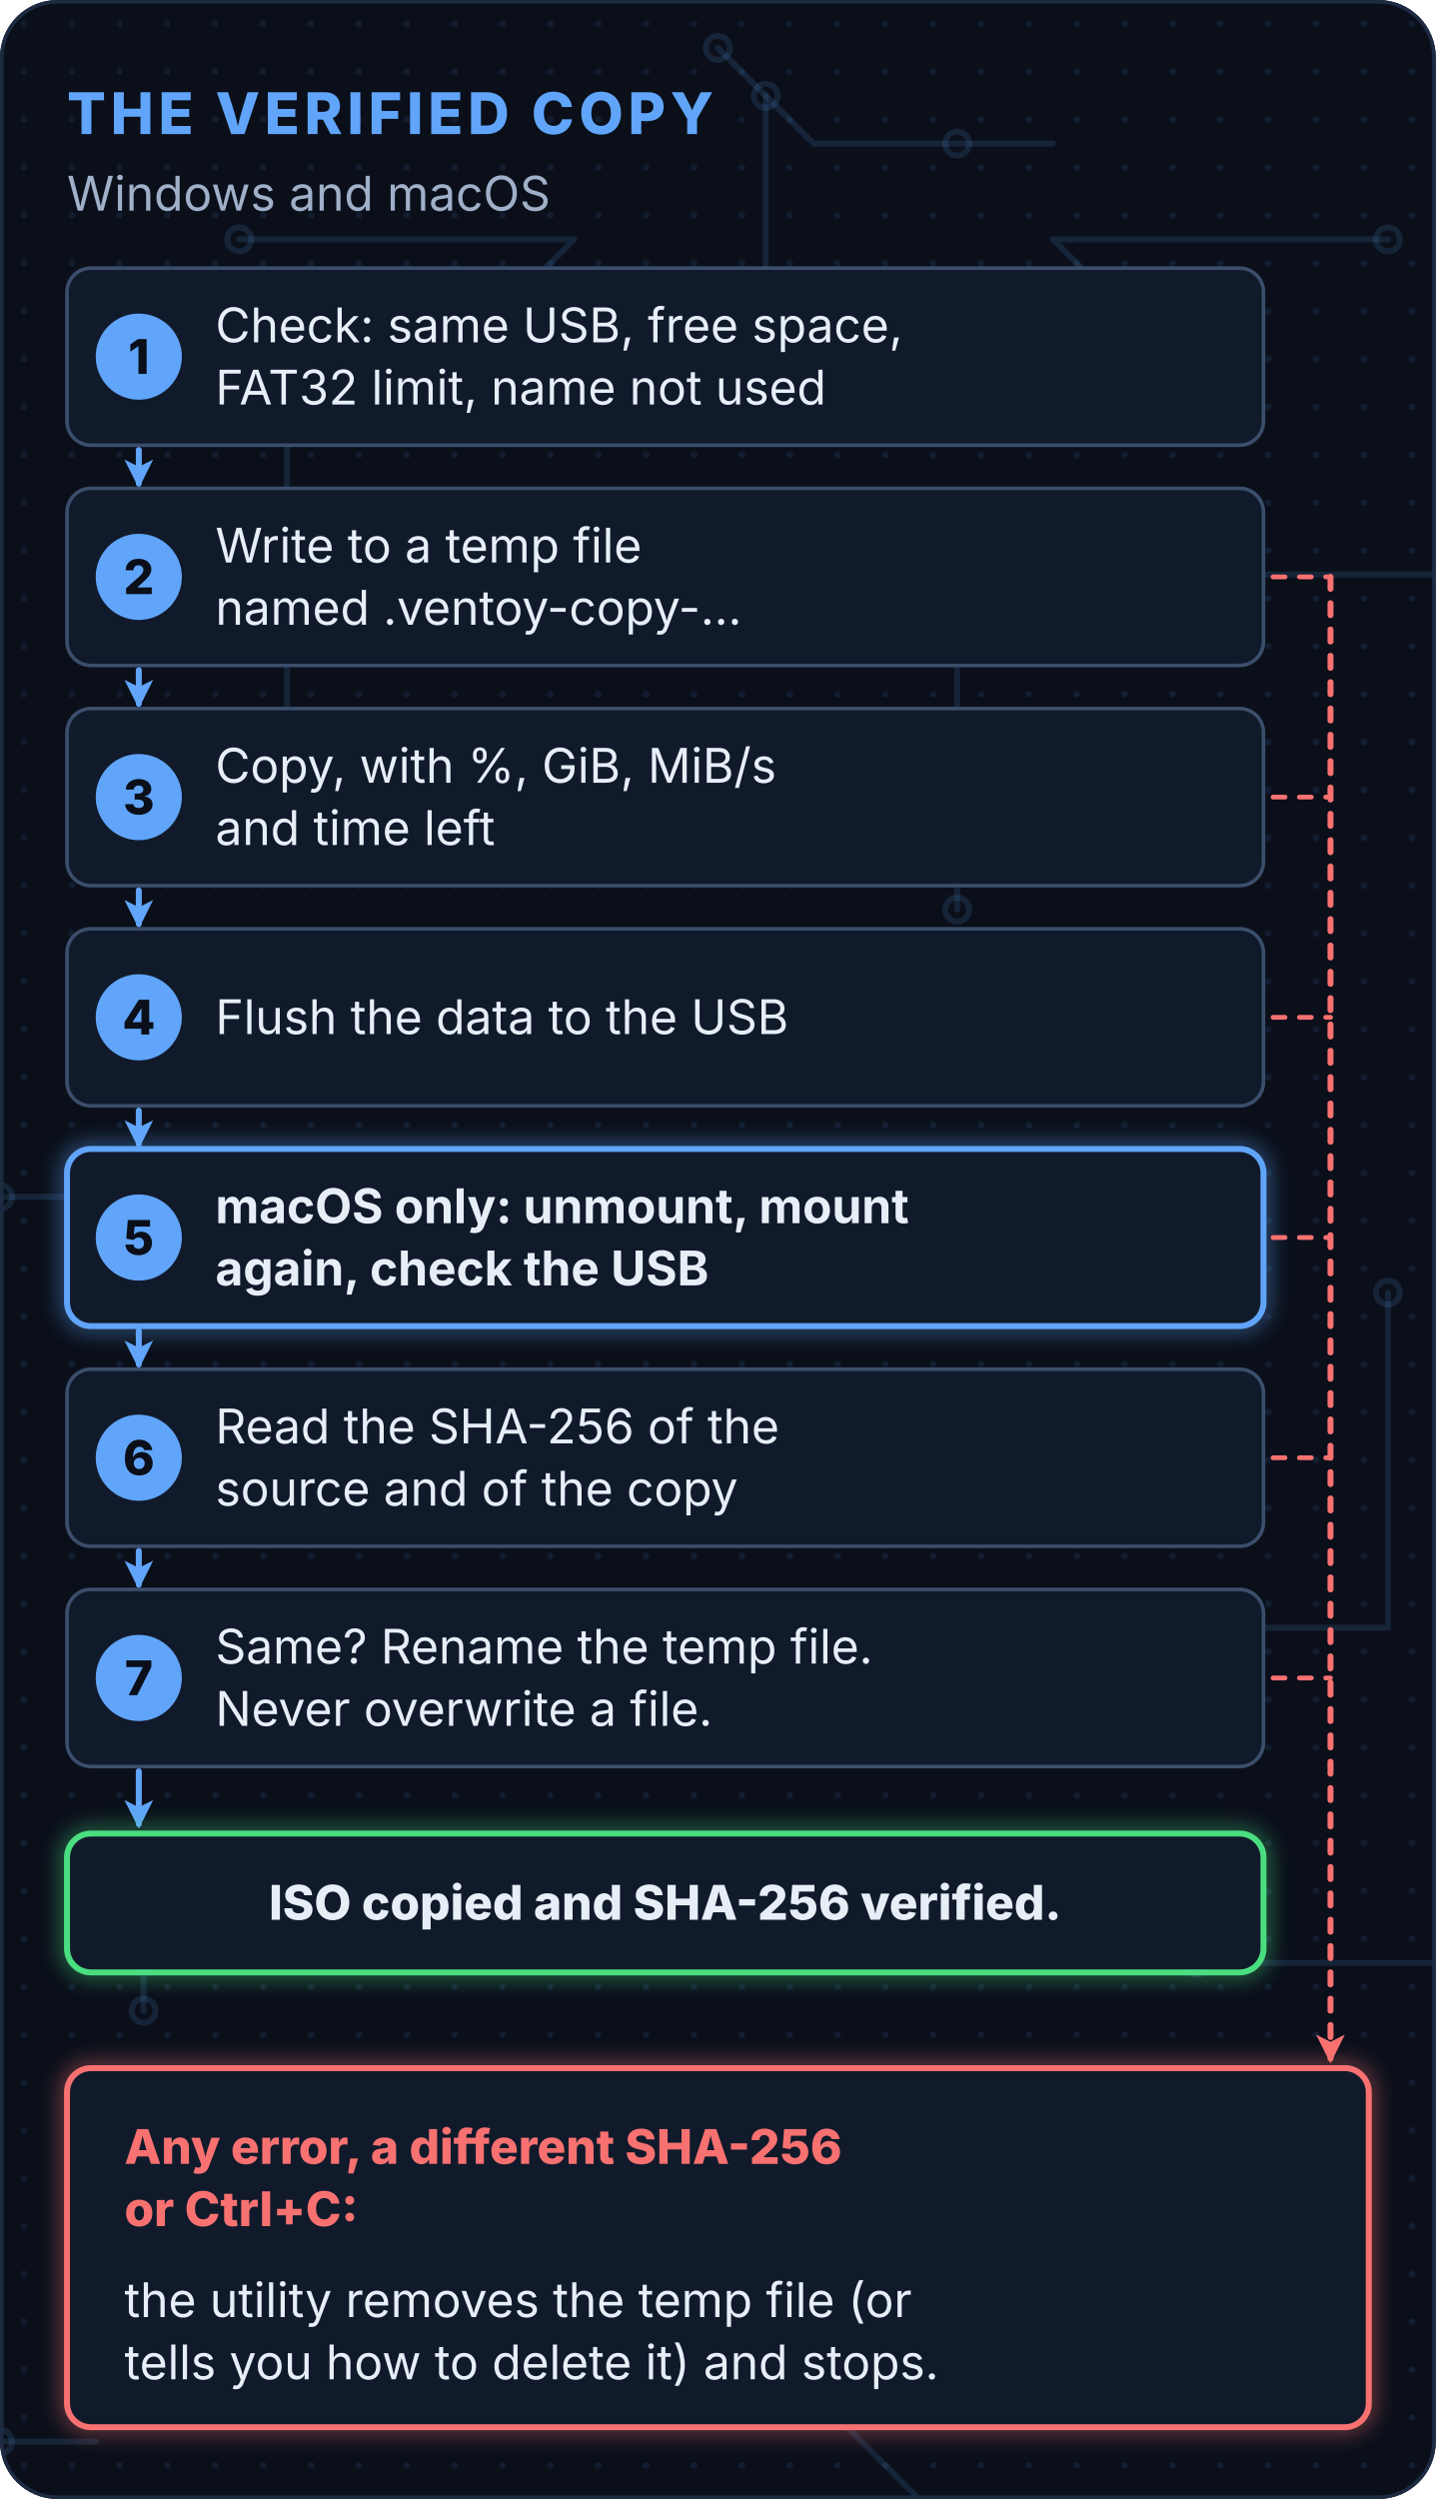
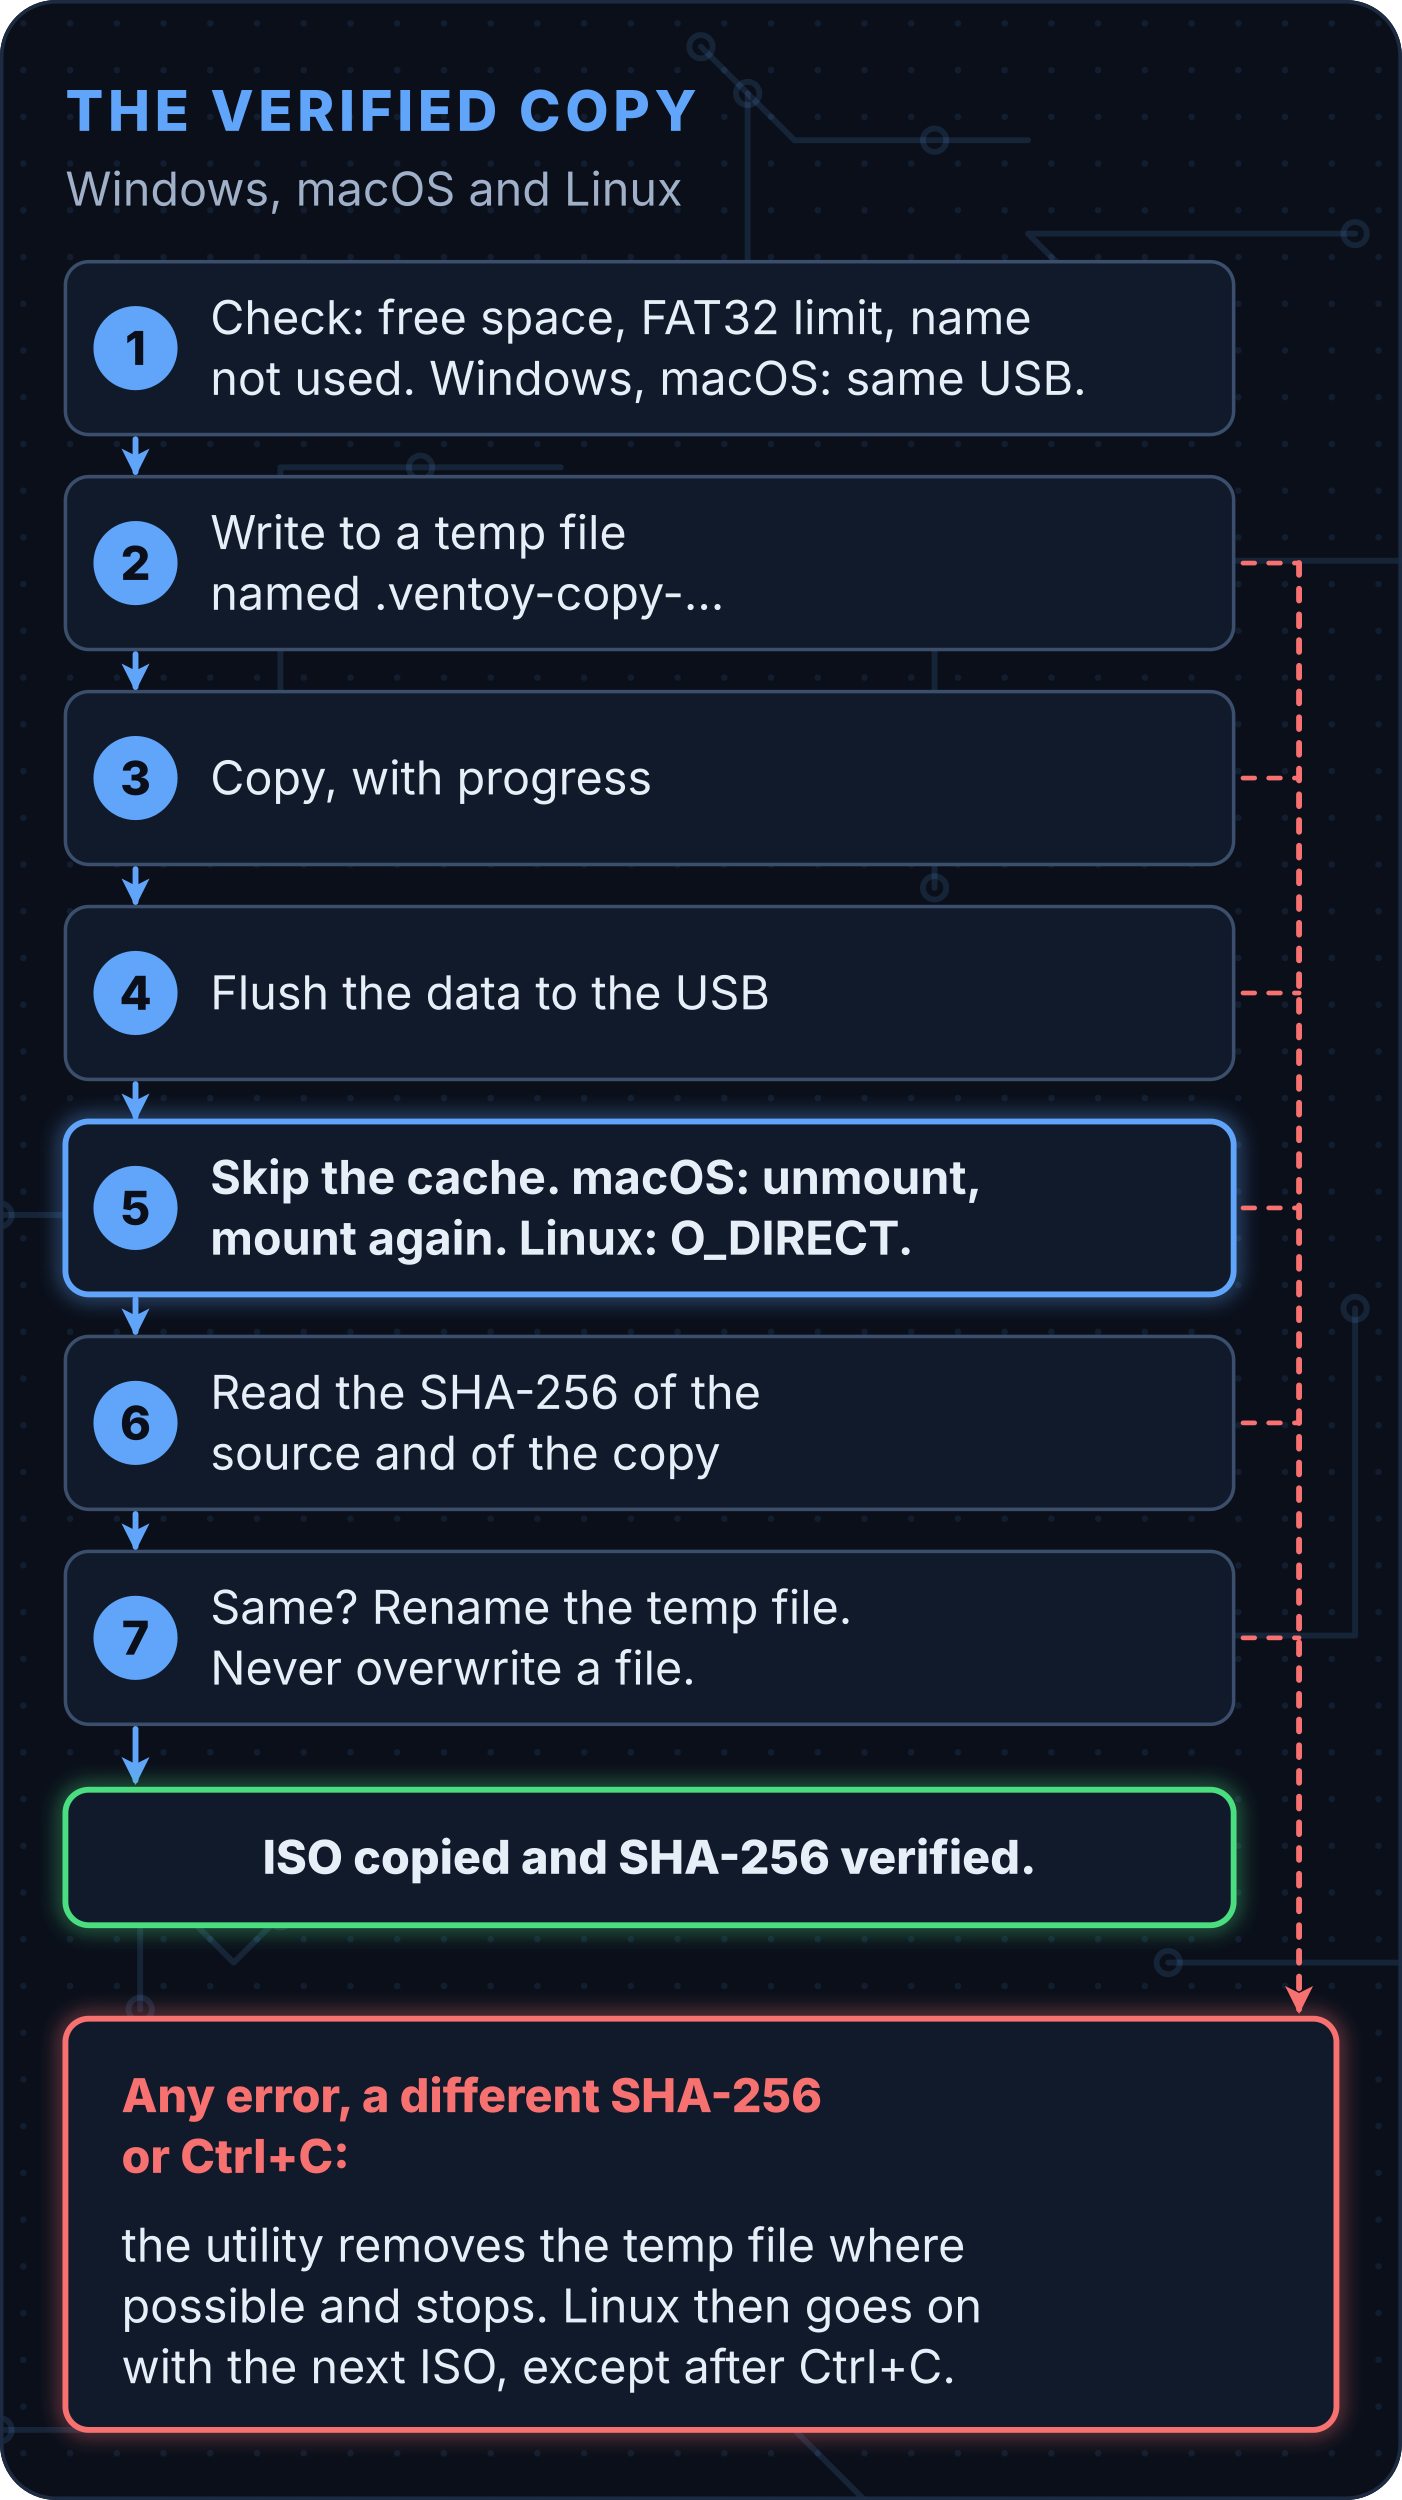
- <svg xmlns="http://www.w3.org/2000/svg" viewBox="0 0 600 1044" width="600" height="1044" role="img" aria-label="The verified copy, on Windows and macOS. 1, check: the same USB, enough free space, the FAT32 file size limit, and no file with the same name. 2, write to a temp file named .ventoy-copy-something; on macOS, the file is hidden. 3, copy, with the percent, GiB copied, MiB per second and time left. 4, flush the data to the USB. 5, on macOS only: unmount the USB, mount it again, and check that it is the same USB. 6, read the SHA-256 of the source and of the copy. 7, if they are the same, rename the temp file to the ISO name; it never overwrites a file. Then: ISO copied and SHA-256 verified. After step 2, any error, a different SHA-256 or Ctrl+C makes the utility remove the temp file, or tell you how to delete it, and stop.">
+ <svg xmlns="http://www.w3.org/2000/svg" viewBox="0 0 600 1070" width="600" height="1070" role="img" aria-label="The verified copy, on Windows, macOS and Linux. 1, check: enough free space, the FAT32 file size limit, and no file with the same name; on Windows and macOS, also check that it is the same USB; on Linux, an ISO whose name is already on the USB is skipped. 2, write to a temp file named .ventoy-copy-something; on macOS and Linux, the file is hidden. 3, copy, with progress: on Windows and macOS, the percent, GiB copied, MiB per second and time left; on Linux, the bytes copied and the speed. 4, flush the data to the USB. 5, skip the cache, so that the copy is read from the USB: on macOS, unmount the USB, mount it again, and check that it is the same USB; on Linux, read the copy with O_DIRECT. 6, read the SHA-256 of the source and of the copy. 7, if they are the same, rename the temp file to the ISO name; it never overwrites a file. Then: ISO copied and SHA-256 verified. After step 2, any error, a different SHA-256 or Ctrl+C makes the utility remove the temp file where possible, and stop. Linux then goes on with the next ISO, except after Ctrl+C.">
  <style>.blink{animation:blink 2.4s ease-in-out infinite}@keyframes blink{50%{opacity:.35}}@media (prefers-reduced-motion:reduce){.blink{animation:none}}</style>
  <defs>
    <pattern id="copy-d-dots" width="20" height="20" patternUnits="userSpaceOnUse">
      <circle cx="10" cy="10" r="1.4" fill="#60A5FA" opacity="0.1" />
    </pattern>
    <filter id="copy-d-glow" x="-50%" y="-50%" width="200%" height="200%">
      <feGaussianBlur stdDeviation="4" />
    </filter>
    <clipPath id="copy-d-frame">
-       <rect width="600" height="1044" rx="24" />
+       <rect width="600" height="1070" rx="24" />
    </clipPath>
    <marker id="copy-d-go" viewBox="0 0 12 12" refX="10" refY="6" markerWidth="12" markerHeight="12" markerUnits="userSpaceOnUse" orient="auto-start-reverse">
      <path d="M0 0 L12 6 L0 12 L3 6 z" fill="#60A5FA" />
    </marker>
    <marker id="copy-d-bad" viewBox="0 0 12 12" refX="10" refY="6" markerWidth="12" markerHeight="12" markerUnits="userSpaceOnUse" orient="auto-start-reverse">
      <path d="M0 0 L12 6 L0 12 L3 6 z" fill="#F87171" />
    </marker>
    <marker id="copy-d-muted" viewBox="0 0 12 12" refX="10" refY="6" markerWidth="12" markerHeight="12" markerUnits="userSpaceOnUse" orient="auto-start-reverse">
      <path d="M0 0 L12 6 L0 12 L3 6 z" fill="#3B4E6B" />
    </marker>
  </defs>
  <g clip-path="url(#copy-d-frame)">
-     <rect width="600" height="1044" fill="#0A0F1A" />
-     <rect width="600" height="1044" fill="url(#copy-d-dots)" />
-     <path d="M0 1020 L40 1020 L-80 1020 L-60 1040" fill="none" stroke="#60A5FA" stroke-width="2.5" stroke-linecap="round" stroke-linejoin="round" opacity="0.14" />
-     <circle cx="0" cy="1020" r="5" fill="none" stroke="#60A5FA" stroke-width="2.5" opacity="0.14" />
-     <circle cx="-60" cy="1040" r="5" fill="none" stroke="#60A5FA" stroke-width="2.5" opacity="0.14" />
+     <rect width="600" height="1070" fill="#0A0F1A" />
+     <rect width="600" height="1070" fill="url(#copy-d-dots)" />
+     <path d="M0 1040 L40 1040 L-80 1040 L-60 1060" fill="none" stroke="#60A5FA" stroke-width="2.5" stroke-linecap="round" stroke-linejoin="round" opacity="0.14" />
+     <circle cx="0" cy="1040" r="5" fill="none" stroke="#60A5FA" stroke-width="2.5" opacity="0.14" />
+     <circle cx="-60" cy="1060" r="5" fill="none" stroke="#60A5FA" stroke-width="2.5" opacity="0.14" />
    <path d="M320 40 L320 180 L420 180 L520 180" fill="none" stroke="#60A5FA" stroke-width="2.5" stroke-linecap="round" stroke-linejoin="round" opacity="0.14" />
    <circle cx="320" cy="40" r="5" fill="none" stroke="#60A5FA" stroke-width="2.5" opacity="0.14" />
    <circle cx="520" cy="180" r="5" fill="none" stroke="#60A5FA" stroke-width="2.5" opacity="0.14" />
-     <path d="M120 320 L120 180 L240 180 L180 180" fill="none" stroke="#60A5FA" stroke-width="2.5" stroke-linecap="round" stroke-linejoin="round" opacity="0.14" />
-     <circle cx="120" cy="320" r="5" fill="none" stroke="#60A5FA" stroke-width="2.5" opacity="0.14" />
-     <circle cx="180" cy="180" r="5" fill="none" stroke="#60A5FA" stroke-width="2.5" opacity="0.14" />
+     <path d="M120 340 L120 200 L240 200 L180 200" fill="none" stroke="#60A5FA" stroke-width="2.5" stroke-linecap="round" stroke-linejoin="round" opacity="0.14" />
+     <circle cx="120" cy="340" r="5" fill="none" stroke="#60A5FA" stroke-width="2.5" opacity="0.14" />
+     <circle cx="180" cy="200" r="5" fill="none" stroke="#60A5FA" stroke-width="2.5" opacity="0.14" />
    <path d="M300 20 L340 60 L440 60 L400 60" fill="none" stroke="#60A5FA" stroke-width="2.5" stroke-linecap="round" stroke-linejoin="round" opacity="0.14" />
    <circle cx="300" cy="20" r="5" fill="none" stroke="#60A5FA" stroke-width="2.5" opacity="0.14" />
    <circle cx="400" cy="60" r="5" fill="none" stroke="#60A5FA" stroke-width="2.5" opacity="0.14" />
-     <path d="M320 880 L320 980 L350 1010 L410 1070" fill="none" stroke="#60A5FA" stroke-width="2.5" stroke-linecap="round" stroke-linejoin="round" opacity="0.14" />
-     <circle cx="320" cy="880" r="5" fill="none" stroke="#60A5FA" stroke-width="2.5" opacity="0.14" />
-     <circle cx="410" cy="1070" r="5" fill="none" stroke="#60A5FA" stroke-width="2.5" opacity="0.14" />
-     <path d="M500 820 L600 820 L680 900 L820 900" fill="none" stroke="#60A5FA" stroke-width="2.5" stroke-linecap="round" stroke-linejoin="round" opacity="0.14" />
-     <circle cx="500" cy="820" r="5" fill="none" stroke="#60A5FA" stroke-width="2.5" opacity="0.14" />
-     <circle cx="820" cy="900" r="5" fill="none" stroke="#60A5FA" stroke-width="2.5" opacity="0.14" />
-     <path d="M60 840 L60 780 L100 820 L120 800" fill="none" stroke="#60A5FA" stroke-width="2.5" stroke-linecap="round" stroke-linejoin="round" opacity="0.14" />
-     <circle cx="60" cy="840" r="5" fill="none" stroke="#60A5FA" stroke-width="2.5" opacity="0.14" />
-     <circle cx="120" cy="800" r="5" fill="none" stroke="#60A5FA" stroke-width="2.5" opacity="0.14" />
+     <path d="M320 920 L320 1020 L350 1050 L410 1110" fill="none" stroke="#60A5FA" stroke-width="2.5" stroke-linecap="round" stroke-linejoin="round" opacity="0.14" />
+     <circle cx="320" cy="920" r="5" fill="none" stroke="#60A5FA" stroke-width="2.5" opacity="0.14" />
+     <circle cx="410" cy="1110" r="5" fill="none" stroke="#60A5FA" stroke-width="2.5" opacity="0.14" />
+     <path d="M500 840 L600 840 L680 920 L820 920" fill="none" stroke="#60A5FA" stroke-width="2.5" stroke-linecap="round" stroke-linejoin="round" opacity="0.14" />
+     <circle cx="500" cy="840" r="5" fill="none" stroke="#60A5FA" stroke-width="2.5" opacity="0.14" />
+     <circle cx="820" cy="920" r="5" fill="none" stroke="#60A5FA" stroke-width="2.5" opacity="0.14" />
+     <path d="M60 860 L60 800 L100 840 L120 820" fill="none" stroke="#60A5FA" stroke-width="2.5" stroke-linecap="round" stroke-linejoin="round" opacity="0.14" />
+     <circle cx="60" cy="860" r="5" fill="none" stroke="#60A5FA" stroke-width="2.5" opacity="0.14" />
+     <circle cx="120" cy="820" r="5" fill="none" stroke="#60A5FA" stroke-width="2.5" opacity="0.14" />
    <path d="M400 380 L400 240 L540 240 L620 240" fill="none" stroke="#60A5FA" stroke-width="2.5" stroke-linecap="round" stroke-linejoin="round" opacity="0.14" />
    <circle cx="400" cy="380" r="5" fill="none" stroke="#60A5FA" stroke-width="2.5" opacity="0.14" />
    <circle cx="620" cy="240" r="5" fill="none" stroke="#60A5FA" stroke-width="2.5" opacity="0.14" />
    <path d="M580 100 L500 100 L440 100 L510 170" fill="none" stroke="#60A5FA" stroke-width="2.5" stroke-linecap="round" stroke-linejoin="round" opacity="0.14" />
    <circle cx="580" cy="100" r="5" fill="none" stroke="#60A5FA" stroke-width="2.5" opacity="0.14" />
    <circle cx="510" cy="170" r="5" fill="none" stroke="#60A5FA" stroke-width="2.5" opacity="0.14" />
-     <path d="M0 500 L140 500 L80 500 L220 500" fill="none" stroke="#60A5FA" stroke-width="2.5" stroke-linecap="round" stroke-linejoin="round" opacity="0.14" />
-     <circle cx="0" cy="500" r="5" fill="none" stroke="#60A5FA" stroke-width="2.5" opacity="0.14" />
-     <circle cx="220" cy="500" r="5" fill="none" stroke="#60A5FA" stroke-width="2.5" opacity="0.14" />
-     <path d="M380 680 L460 680 L580 680 L580 540" fill="none" stroke="#60A5FA" stroke-width="2.5" stroke-linecap="round" stroke-linejoin="round" opacity="0.14" />
-     <circle cx="380" cy="680" r="5" fill="none" stroke="#60A5FA" stroke-width="2.5" opacity="0.14" />
-     <circle cx="580" cy="540" r="5" fill="none" stroke="#60A5FA" stroke-width="2.5" opacity="0.14" />
-     <path d="M340 160 L180 160 L240 100 L100 100" fill="none" stroke="#60A5FA" stroke-width="2.5" stroke-linecap="round" stroke-linejoin="round" opacity="0.14" />
-     <circle cx="340" cy="160" r="5" fill="none" stroke="#60A5FA" stroke-width="2.5" opacity="0.14" />
-     <circle cx="100" cy="100" r="5" fill="none" stroke="#60A5FA" stroke-width="2.5" opacity="0.14" />
+     <path d="M0 520 L140 520 L80 520 L220 520" fill="none" stroke="#60A5FA" stroke-width="2.5" stroke-linecap="round" stroke-linejoin="round" opacity="0.14" />
+     <circle cx="0" cy="520" r="5" fill="none" stroke="#60A5FA" stroke-width="2.5" opacity="0.14" />
+     <circle cx="220" cy="520" r="5" fill="none" stroke="#60A5FA" stroke-width="2.5" opacity="0.14" />
+     <path d="M380 700 L460 700 L580 700 L580 560" fill="none" stroke="#60A5FA" stroke-width="2.5" stroke-linecap="round" stroke-linejoin="round" opacity="0.14" />
+     <circle cx="380" cy="700" r="5" fill="none" stroke="#60A5FA" stroke-width="2.5" opacity="0.14" />
+     <circle cx="580" cy="560" r="5" fill="none" stroke="#60A5FA" stroke-width="2.5" opacity="0.14" />
+     <path d="M340 180 L180 180 L240 120 L100 120" fill="none" stroke="#60A5FA" stroke-width="2.5" stroke-linecap="round" stroke-linejoin="round" opacity="0.14" />
+     <circle cx="340" cy="180" r="5" fill="none" stroke="#60A5FA" stroke-width="2.5" opacity="0.14" />
+     <circle cx="100" cy="120" r="5" fill="none" stroke="#60A5FA" stroke-width="2.5" opacity="0.14" />
    <text x="28" y="56" font-family="-apple-system, BlinkMacSystemFont, 'Segoe UI', Inter, Helvetica, Arial, sans-serif" font-size="24" font-weight="800" fill="#60A5FA" text-anchor="start" letter-spacing="2">
      <tspan x="28" dy="0">THE VERIFIED COPY</tspan>
    </text>
    <text x="28" y="88" font-family="-apple-system, BlinkMacSystemFont, 'Segoe UI', Inter, Helvetica, Arial, sans-serif" font-size="20" font-weight="400" fill="#9FB0C8" text-anchor="start">
-       <tspan x="28" dy="0">Windows and macOS</tspan>
+       <tspan x="28" dy="0">Windows, macOS and Linux</tspan>
    </text>
    <rect x="28" y="112" width="500" height="74" rx="10" fill="#111A2B" stroke="#3B4E6B" stroke-width="1.5" />
    <circle cx="58" cy="149" r="18" fill="#60A5FA" />
    <text x="58" y="156.2" font-family="-apple-system, BlinkMacSystemFont, 'Segoe UI', Inter, Helvetica, Arial, sans-serif" font-size="20" font-weight="800" fill="#0A0F1A" text-anchor="middle">
      <tspan x="58" dy="0">1</tspan>
    </text>
    <text x="90" y="143" font-family="-apple-system, BlinkMacSystemFont, 'Segoe UI', Inter, Helvetica, Arial, sans-serif" font-size="20" font-weight="400" fill="#E6EEF8" text-anchor="start">
-       <tspan x="90" dy="0">Check: same USB, free space,</tspan>
-       <tspan x="90" dy="26">FAT32 limit, name not used</tspan>
+       <tspan x="90" dy="0">Check: free space, FAT32 limit, name</tspan>
+       <tspan x="90" dy="26">not used. Windows, macOS: same USB.</tspan>
    </text>
    <path d="M58 188 L 58 202" fill="none" stroke="#60A5FA" stroke-width="2.5" stroke-linecap="round" stroke-linejoin="round" marker-end="url(#copy-d-go)" />
    <rect x="28" y="204" width="500" height="74" rx="10" fill="#111A2B" stroke="#3B4E6B" stroke-width="1.5" />
    <circle cx="58" cy="241" r="18" fill="#60A5FA" />
    <text x="58" y="248.2" font-family="-apple-system, BlinkMacSystemFont, 'Segoe UI', Inter, Helvetica, Arial, sans-serif" font-size="20" font-weight="800" fill="#0A0F1A" text-anchor="middle">
      <tspan x="58" dy="0">2</tspan>
    </text>
    <text x="90" y="235" font-family="-apple-system, BlinkMacSystemFont, 'Segoe UI', Inter, Helvetica, Arial, sans-serif" font-size="20" font-weight="400" fill="#E6EEF8" text-anchor="start">
      <tspan x="90" dy="0">Write to a temp file</tspan>
      <tspan x="90" dy="26">named .ventoy-copy-…</tspan>
    </text>
    <path d="M58 280 L 58 294" fill="none" stroke="#60A5FA" stroke-width="2.5" stroke-linecap="round" stroke-linejoin="round" marker-end="url(#copy-d-go)" />
    <path d="M532 241 L 556 241" fill="none" stroke="#F87171" stroke-width="2" stroke-dasharray="5 6" stroke-linecap="round" stroke-linejoin="round" />
    <rect x="28" y="296" width="500" height="74" rx="10" fill="#111A2B" stroke="#3B4E6B" stroke-width="1.5" />
    <circle cx="58" cy="333" r="18" fill="#60A5FA" />
    <text x="58" y="340.2" font-family="-apple-system, BlinkMacSystemFont, 'Segoe UI', Inter, Helvetica, Arial, sans-serif" font-size="20" font-weight="800" fill="#0A0F1A" text-anchor="middle">
      <tspan x="58" dy="0">3</tspan>
    </text>
-     <text x="90" y="327" font-family="-apple-system, BlinkMacSystemFont, 'Segoe UI', Inter, Helvetica, Arial, sans-serif" font-size="20" font-weight="400" fill="#E6EEF8" text-anchor="start">
-       <tspan x="90" dy="0">Copy, with %, GiB, MiB/s</tspan>
-       <tspan x="90" dy="26">and time left</tspan>
+     <text x="90" y="340" font-family="-apple-system, BlinkMacSystemFont, 'Segoe UI', Inter, Helvetica, Arial, sans-serif" font-size="20" font-weight="400" fill="#E6EEF8" text-anchor="start">
+       <tspan x="90" dy="0">Copy, with progress</tspan>
    </text>
    <path d="M58 372 L 58 386" fill="none" stroke="#60A5FA" stroke-width="2.5" stroke-linecap="round" stroke-linejoin="round" marker-end="url(#copy-d-go)" />
    <path d="M532 333 L 556 333" fill="none" stroke="#F87171" stroke-width="2" stroke-dasharray="5 6" stroke-linecap="round" stroke-linejoin="round" />
    <rect x="28" y="388" width="500" height="74" rx="10" fill="#111A2B" stroke="#3B4E6B" stroke-width="1.5" />
    <circle cx="58" cy="425" r="18" fill="#60A5FA" />
    <text x="58" y="432.2" font-family="-apple-system, BlinkMacSystemFont, 'Segoe UI', Inter, Helvetica, Arial, sans-serif" font-size="20" font-weight="800" fill="#0A0F1A" text-anchor="middle">
      <tspan x="58" dy="0">4</tspan>
    </text>
    <text x="90" y="432" font-family="-apple-system, BlinkMacSystemFont, 'Segoe UI', Inter, Helvetica, Arial, sans-serif" font-size="20" font-weight="400" fill="#E6EEF8" text-anchor="start">
      <tspan x="90" dy="0">Flush the data to the USB</tspan>
    </text>
    <path d="M58 464 L 58 478" fill="none" stroke="#60A5FA" stroke-width="2.5" stroke-linecap="round" stroke-linejoin="round" marker-end="url(#copy-d-go)" />
    <path d="M532 425 L 556 425" fill="none" stroke="#F87171" stroke-width="2" stroke-dasharray="5 6" stroke-linecap="round" stroke-linejoin="round" />
    <rect x="28" y="480" width="500" height="74" rx="10" fill="none" stroke="#60A5FA" stroke-width="6" opacity="0.45" filter="url(#copy-d-glow)" />
    <rect x="28" y="480" width="500" height="74" rx="10" fill="#111A2B" stroke="#60A5FA" stroke-width="2.5" />
    <circle cx="58" cy="517" r="18" fill="#60A5FA" />
    <text x="58" y="524.2" font-family="-apple-system, BlinkMacSystemFont, 'Segoe UI', Inter, Helvetica, Arial, sans-serif" font-size="20" font-weight="800" fill="#0A0F1A" text-anchor="middle">
      <tspan x="58" dy="0">5</tspan>
    </text>
    <text x="90" y="511" font-family="-apple-system, BlinkMacSystemFont, 'Segoe UI', Inter, Helvetica, Arial, sans-serif" font-size="20" font-weight="700" fill="#E6EEF8" text-anchor="start">
-       <tspan x="90" dy="0">macOS only: unmount, mount</tspan>
-       <tspan x="90" dy="26">again, check the USB</tspan>
+       <tspan x="90" dy="0">Skip the cache. macOS: unmount,</tspan>
+       <tspan x="90" dy="26">mount again. Linux: O_DIRECT.</tspan>
    </text>
    <path d="M58 556 L 58 570" fill="none" stroke="#60A5FA" stroke-width="2.5" stroke-linecap="round" stroke-linejoin="round" marker-end="url(#copy-d-go)" />
    <path d="M532 517 L 556 517" fill="none" stroke="#F87171" stroke-width="2" stroke-dasharray="5 6" stroke-linecap="round" stroke-linejoin="round" />
    <rect x="28" y="572" width="500" height="74" rx="10" fill="#111A2B" stroke="#3B4E6B" stroke-width="1.5" />
    <circle cx="58" cy="609" r="18" fill="#60A5FA" />
    <text x="58" y="616.2" font-family="-apple-system, BlinkMacSystemFont, 'Segoe UI', Inter, Helvetica, Arial, sans-serif" font-size="20" font-weight="800" fill="#0A0F1A" text-anchor="middle">
      <tspan x="58" dy="0">6</tspan>
    </text>
    <text x="90" y="603" font-family="-apple-system, BlinkMacSystemFont, 'Segoe UI', Inter, Helvetica, Arial, sans-serif" font-size="20" font-weight="400" fill="#E6EEF8" text-anchor="start">
      <tspan x="90" dy="0">Read the SHA-256 of the</tspan>
      <tspan x="90" dy="26">source and of the copy</tspan>
    </text>
    <path d="M58 648 L 58 662" fill="none" stroke="#60A5FA" stroke-width="2.5" stroke-linecap="round" stroke-linejoin="round" marker-end="url(#copy-d-go)" />
    <path d="M532 609 L 556 609" fill="none" stroke="#F87171" stroke-width="2" stroke-dasharray="5 6" stroke-linecap="round" stroke-linejoin="round" />
    <rect x="28" y="664" width="500" height="74" rx="10" fill="#111A2B" stroke="#3B4E6B" stroke-width="1.5" />
    <circle cx="58" cy="701" r="18" fill="#60A5FA" />
    <text x="58" y="708.2" font-family="-apple-system, BlinkMacSystemFont, 'Segoe UI', Inter, Helvetica, Arial, sans-serif" font-size="20" font-weight="800" fill="#0A0F1A" text-anchor="middle">
      <tspan x="58" dy="0">7</tspan>
    </text>
    <text x="90" y="695" font-family="-apple-system, BlinkMacSystemFont, 'Segoe UI', Inter, Helvetica, Arial, sans-serif" font-size="20" font-weight="400" fill="#E6EEF8" text-anchor="start">
      <tspan x="90" dy="0">Same? Rename the temp file.</tspan>
      <tspan x="90" dy="26">Never overwrite a file.</tspan>
    </text>
    <path d="M532 701 L 556 701" fill="none" stroke="#F87171" stroke-width="2" stroke-dasharray="5 6" stroke-linecap="round" stroke-linejoin="round" />
    <path d="M58 740 L 58 762" fill="none" stroke="#60A5FA" stroke-width="2.5" stroke-linecap="round" stroke-linejoin="round" marker-end="url(#copy-d-go)" />
    <rect x="28" y="766" width="500" height="58" rx="10" fill="none" stroke="#4ADE80" stroke-width="6" opacity="0.45" filter="url(#copy-d-glow)" />
    <rect x="28" y="766" width="500" height="58" rx="10" fill="#111A2B" stroke="#4ADE80" stroke-width="2.5" />
    <text x="278" y="802" font-family="-apple-system, BlinkMacSystemFont, 'Segoe UI', Inter, Helvetica, Arial, sans-serif" font-size="20" font-weight="800" fill="#E6EEF8" text-anchor="middle">
      <tspan x="278" dy="0">ISO copied and SHA-256 verified.</tspan>
    </text>
    <path d="M556 241 L 556 860" fill="none" stroke="#F87171" stroke-width="2.5" stroke-dasharray="5 6" stroke-linecap="round" stroke-linejoin="round" marker-end="url(#copy-d-bad)" />
-     <rect x="28" y="864" width="544" height="150" rx="10" fill="none" stroke="#F87171" stroke-width="6" opacity="0.45" filter="url(#copy-d-glow)" />
-     <rect x="28" y="864" width="544" height="150" rx="10" fill="#111A2B" stroke="#F87171" stroke-width="2.5" />
+     <rect x="28" y="864" width="544" height="176" rx="10" fill="none" stroke="#F87171" stroke-width="6" opacity="0.45" filter="url(#copy-d-glow)" />
+     <rect x="28" y="864" width="544" height="176" rx="10" fill="#111A2B" stroke="#F87171" stroke-width="2.5" />
    <text x="52" y="904" font-family="-apple-system, BlinkMacSystemFont, 'Segoe UI', Inter, Helvetica, Arial, sans-serif" font-size="20" font-weight="800" fill="#F87171" text-anchor="start">
      <tspan x="52" dy="0">Any error, a different SHA-256</tspan>
      <tspan x="52" dy="26">or Ctrl+C:</tspan>
    </text>
    <text x="52" y="968" font-family="-apple-system, BlinkMacSystemFont, 'Segoe UI', Inter, Helvetica, Arial, sans-serif" font-size="20" font-weight="400" fill="#E6EEF8" text-anchor="start">
-       <tspan x="52" dy="0">the utility removes the temp file (or</tspan>
-       <tspan x="52" dy="26">tells you how to delete it) and stops.</tspan>
+       <tspan x="52" dy="0">the utility removes the temp file where</tspan>
+       <tspan x="52" dy="26">possible and stops. Linux then goes on</tspan>
+       <tspan x="52" dy="26">with the next ISO, except after Ctrl+C.</tspan>
    </text>
  </g>
-   <rect x="0.75" y="0.75" width="598.5" height="1042.5" rx="23.25" fill="none" stroke="#1C2A42" stroke-width="1.5" />
+   <rect x="0.75" y="0.75" width="598.5" height="1068.5" rx="23.25" fill="none" stroke="#1C2A42" stroke-width="1.5" />
</svg>
